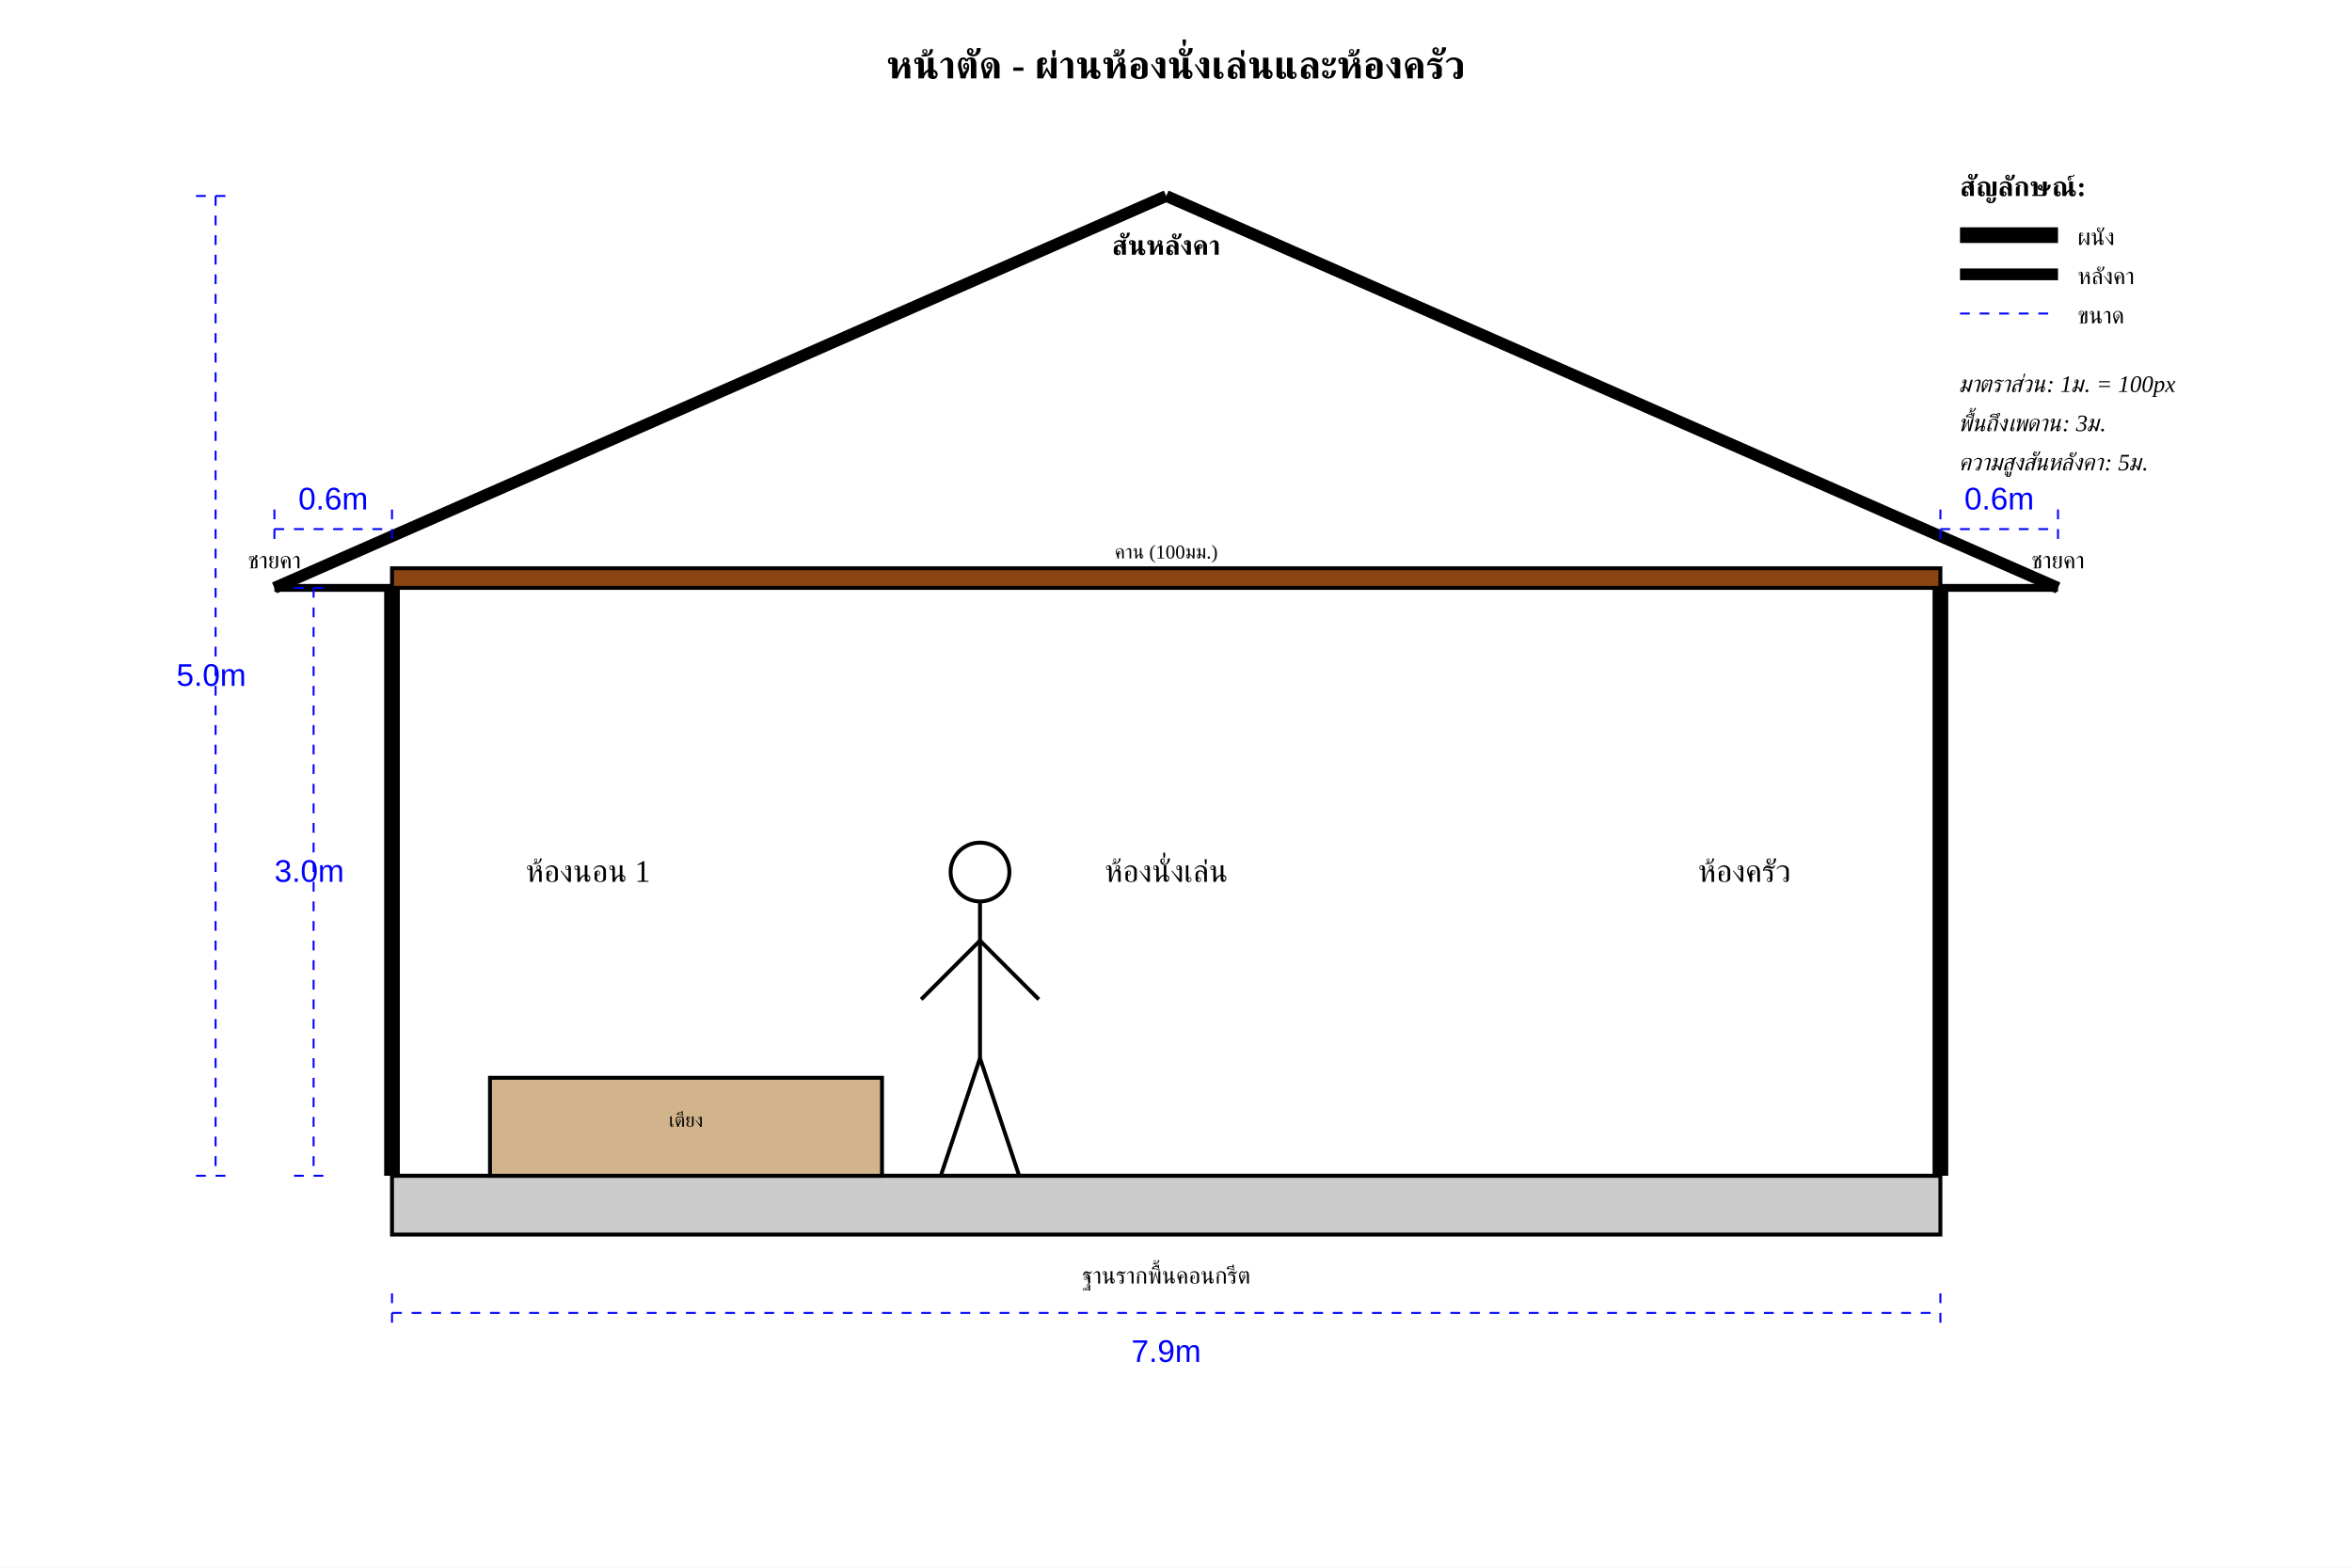
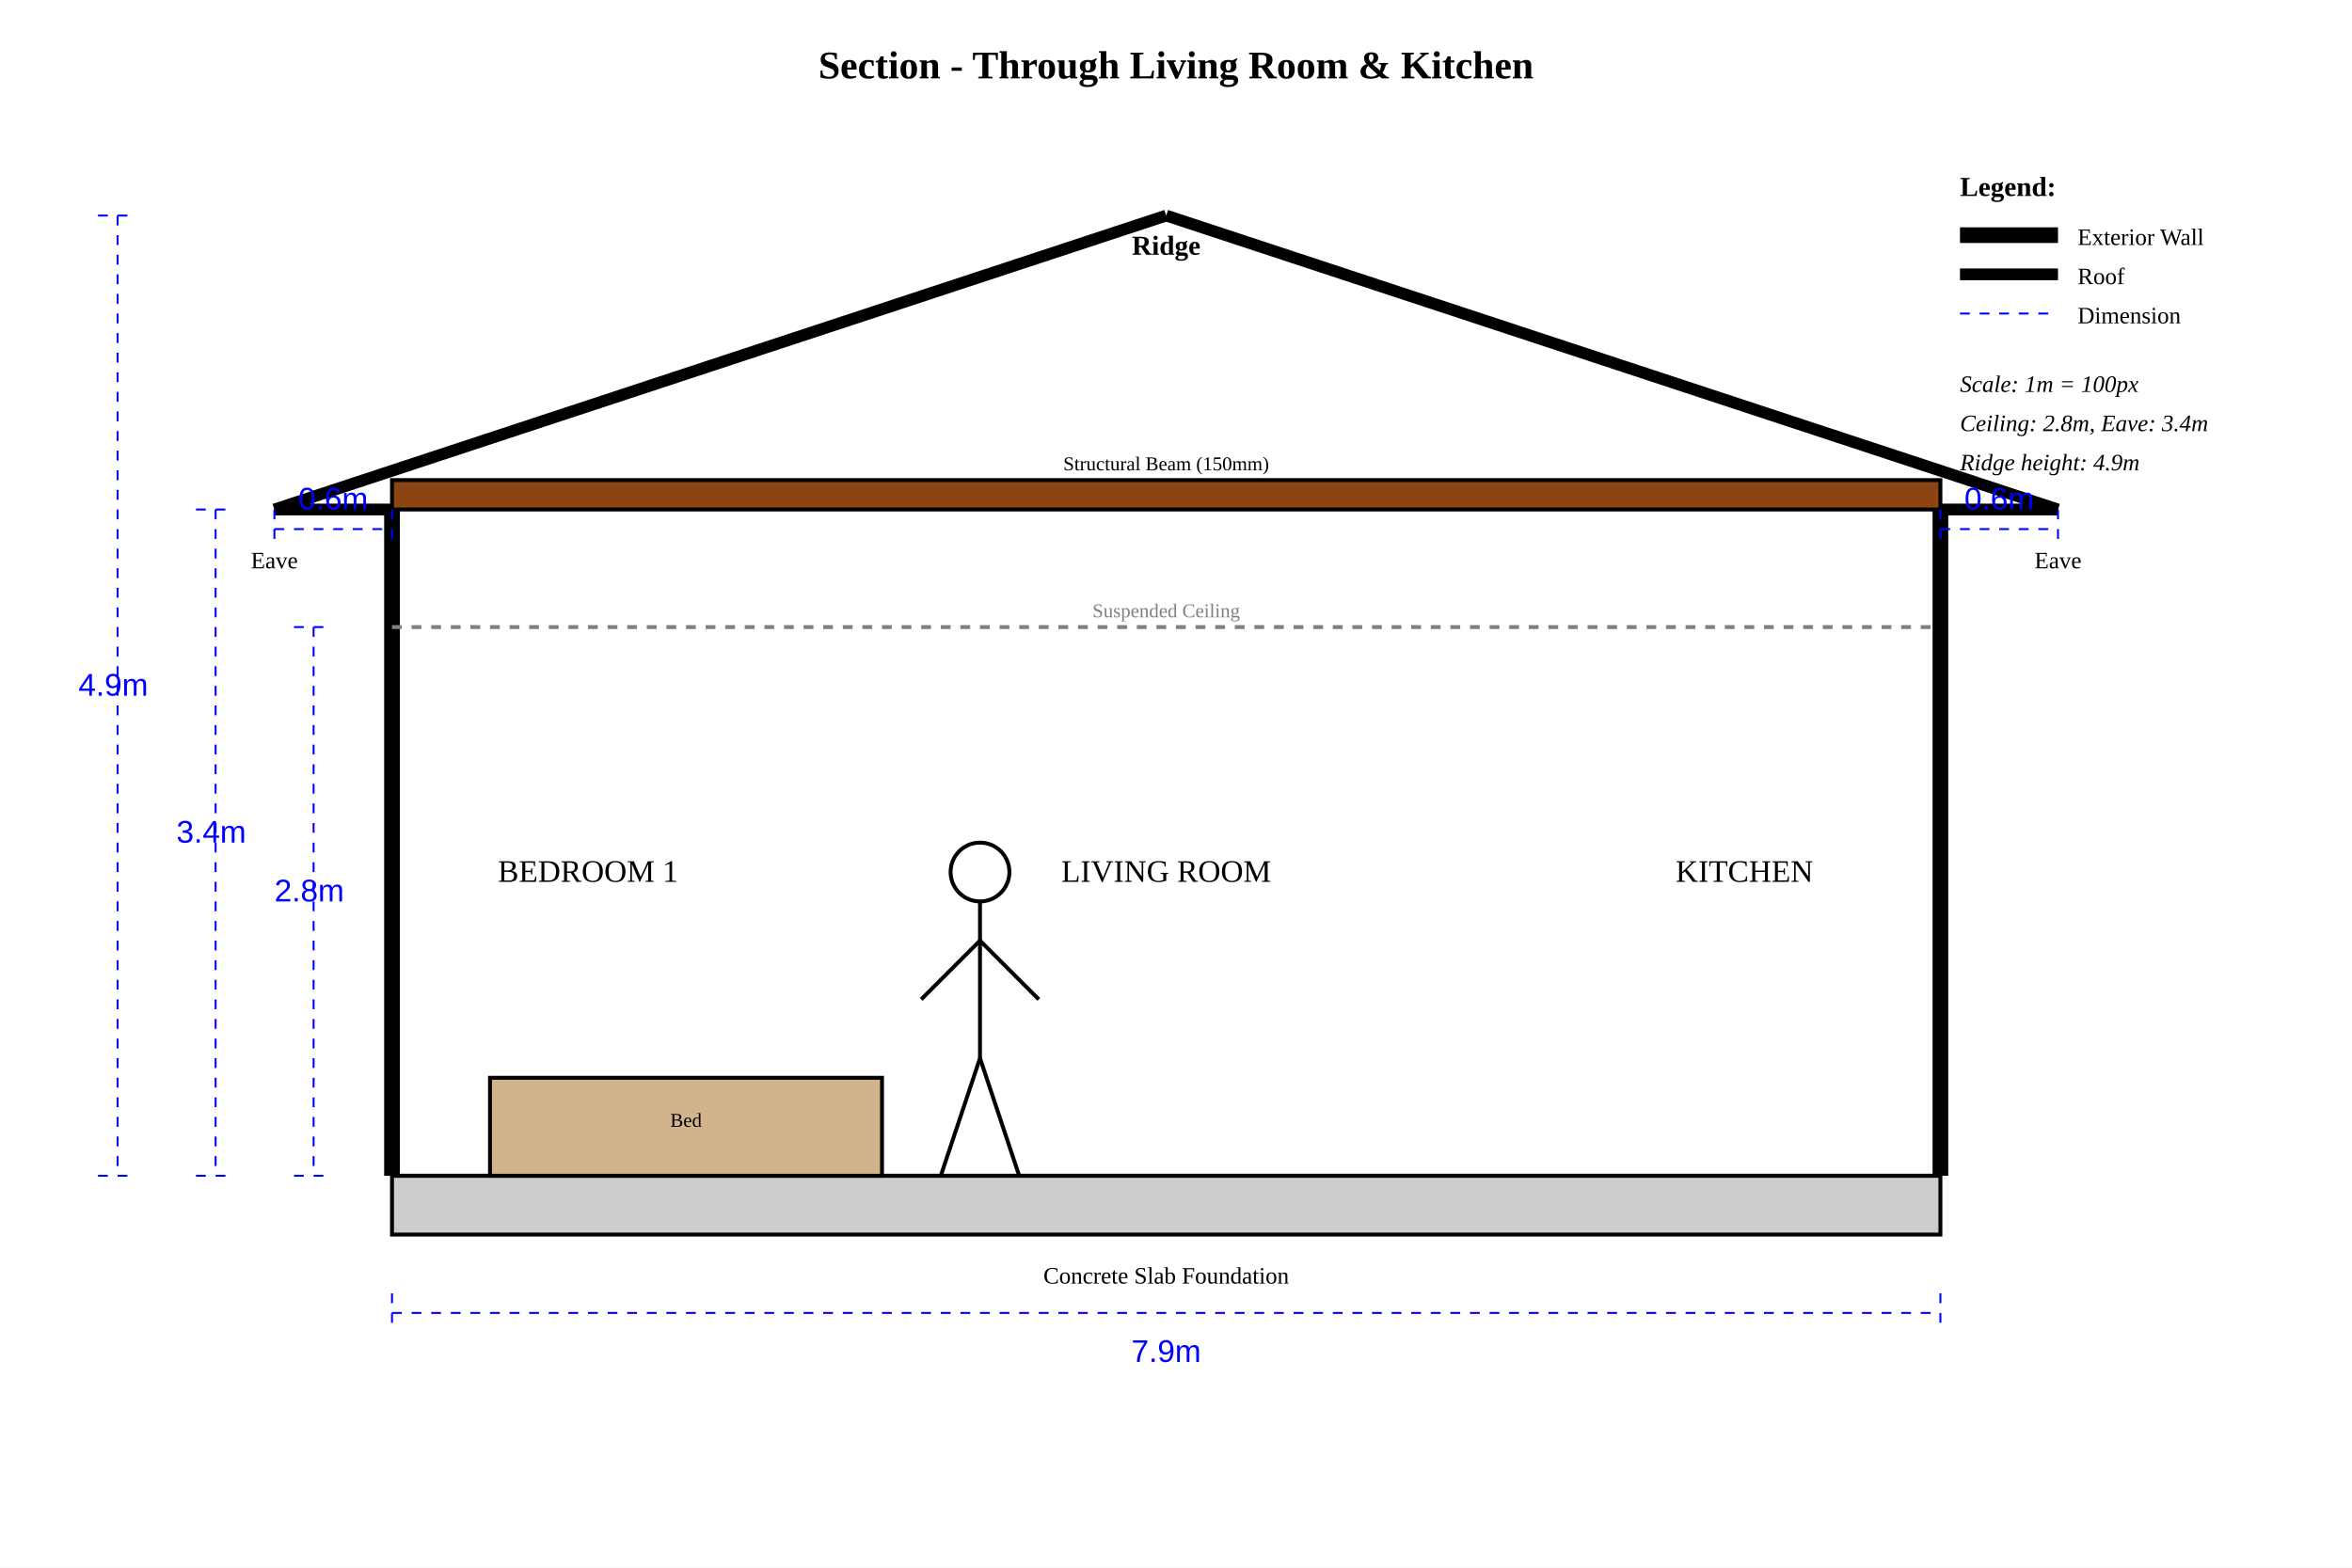
<svg xmlns="http://www.w3.org/2000/svg" width="1200" height="800" viewBox="0 0 1200 800">
  <defs>
    <style>
-       .wall { stroke: black; stroke-width: 8; fill: none; }
+       .wall-exterior { stroke: black; stroke-width: 8; fill: none; }
+       .wall-interior { stroke: red; stroke-width: 4; fill: none; stroke-dasharray: 10,5; }
      .dimension-line { stroke: blue; stroke-width: 1; fill: none; stroke-dasharray: 5,5; }
      .dimension-text { fill: blue; font-family: Arial; font-size: 16px; }
      .roof { stroke: black; stroke-width: 6; fill: none; }
      .foundation { fill: #cccccc; stroke: black; stroke-width: 2; }
+       .beam { fill: #8B4513; stroke: black; stroke-width: 2; }
+       .suspended-ceiling { stroke: gray; stroke-width: 2; fill: none; stroke-dasharray: 5,5; }
+       .furniture { stroke: black; stroke-width: 2; fill: #D2B48C; }
+       .human-scale { stroke: black; stroke-width: 2; fill: none; }
    </style>
  </defs>
  <rect width="1200" height="800" fill="white" />
-   <text x="600" y="40" text-anchor="middle" font-size="20" font-weight="bold">หน้าตัด - ผ่านห้องนั่งเล่นและห้องครัว</text>
+   <text x="600" y="40" text-anchor="middle" font-size="20" font-weight="bold">Section - Through Living Room &amp; Kitchen</text>
  <rect x="200" y="600" width="790" height="30" class="foundation" />
-   <text x="595" y="655" font-size="12" text-anchor="middle">ฐานรากพื้นคอนกรีต</text>
-   <line x1="200" y1="300" x2="200" y2="600" class="wall" />
-   <line x1="990" y1="300" x2="990" y2="600" class="wall" />
-   <line x1="200" y1="600" x2="990" y2="600" stroke="black" stroke-width="2" />
-   <line x1="140" y1="300" x2="595" y2="100" class="roof" />
-   <line x1="595" y1="100" x2="1050" y2="300" class="roof" />
-   <line x1="200" y1="300" x2="140" y2="300" stroke="black" stroke-width="4" />
-   <line x1="990" y1="300" x2="1050" y2="300" stroke="black" stroke-width="4" />
-   <rect x="200" y="290" width="790" height="10" fill="#8B4513" stroke="black" stroke-width="2" />
-   <text x="595" y="285" font-size="10" text-anchor="middle">คาน (100มม.)</text>
-   <rect x="250" y="550" width="200" height="50" fill="#D2B48C" stroke="black" stroke-width="2" />
-   <text x="350" y="575" font-size="10" text-anchor="middle">เตียง</text>
-   <circle cx="500" cy="445" r="15" fill="none" stroke="black" stroke-width="2" />
-   <line x1="500" y1="460" x2="500" y2="540" stroke="black" stroke-width="2" />
-   <line x1="500" y1="480" x2="470" y2="510" stroke="black" stroke-width="2" />
-   <line x1="500" y1="480" x2="530" y2="510" stroke="black" stroke-width="2" />
-   <line x1="500" y1="540" x2="480" y2="600" stroke="black" stroke-width="2" />
-   <line x1="500" y1="540" x2="520" y2="600" stroke="black" stroke-width="2" />
-   <line x1="160" y1="300" x2="160" y2="600" class="dimension-line" />
-   <line x1="150" y1="300" x2="170" y2="300" class="dimension-line" />
+   <text x="595" y="655" font-size="12" text-anchor="middle">Concrete Slab Foundation</text>
+   <line x1="200" y1="260" x2="200" y2="600" class="wall-exterior" />
+   <line x1="990" y1="260" x2="990" y2="600" class="wall-exterior" />
+   <line x1="200" y1="600" x2="990" y2="600" class="foundation" />
+   <line x1="140" y1="260" x2="595" y2="110" class="roof" />
+   <line x1="595" y1="110" x2="1050" y2="260" class="roof" />
+   <line x1="200" y1="260" x2="140" y2="260" class="roof" />
+   <line x1="990" y1="260" x2="1050" y2="260" class="roof" />
+   <rect x="200" y="245" width="790" height="15" class="beam" />
+   <text x="595" y="240" font-size="10" text-anchor="middle">Structural Beam (150mm)</text>
+   <line x1="200" y1="320" x2="990" y2="320" class="suspended-ceiling" />
+   <text x="595" y="315" font-size="10" text-anchor="middle" fill="gray">Suspended Ceiling</text>
+   <rect x="250" y="550" width="200" height="50" class="furniture" />
+   <text x="350" y="575" font-size="10" text-anchor="middle">Bed</text>
+   <circle cx="500" cy="445" r="15" class="human-scale" />
+   <line x1="500" y1="460" x2="500" y2="540" class="human-scale" />
+   <line x1="500" y1="480" x2="470" y2="510" class="human-scale" />
+   <line x1="500" y1="480" x2="530" y2="510" class="human-scale" />
+   <line x1="500" y1="540" x2="480" y2="600" class="human-scale" />
+   <line x1="500" y1="540" x2="520" y2="600" class="human-scale" />
+   <line x1="160" y1="320" x2="160" y2="600" class="dimension-line" />
+   <line x1="150" y1="320" x2="170" y2="320" class="dimension-line" />
  <line x1="150" y1="600" x2="170" y2="600" class="dimension-line" />
-   <text x="140" y="450" class="dimension-text">3.0m</text>
-   <line x1="110" y1="100" x2="110" y2="600" class="dimension-line" />
-   <line x1="100" y1="100" x2="120" y2="100" class="dimension-line" />
+   <text x="140" y="460" class="dimension-text">2.8m</text>
+   <line x1="110" y1="260" x2="110" y2="600" class="dimension-line" />
+   <line x1="100" y1="260" x2="120" y2="260" class="dimension-line" />
  <line x1="100" y1="600" x2="120" y2="600" class="dimension-line" />
-   <text x="90" y="350" class="dimension-text">5.0m</text>
+   <text x="90" y="430" class="dimension-text">3.4m</text>
+   <line x1="60" y1="110" x2="60" y2="600" class="dimension-line" />
+   <line x1="50" y1="110" x2="70" y2="110" class="dimension-line" />
+   <line x1="50" y1="600" x2="70" y2="600" class="dimension-line" />
+   <text x="40" y="355" class="dimension-text">4.9m</text>
  <line x1="200" y1="670" x2="990" y2="670" class="dimension-line" />
  <line x1="200" y1="660" x2="200" y2="680" class="dimension-line" />
  <line x1="990" y1="660" x2="990" y2="680" class="dimension-line" />
  <text x="595" y="695" class="dimension-text" text-anchor="middle">7.9m</text>
  <line x1="140" y1="270" x2="200" y2="270" class="dimension-line" />
  <line x1="140" y1="260" x2="140" y2="280" class="dimension-line" />
  <line x1="200" y1="260" x2="200" y2="280" class="dimension-line" />
  <text x="170" y="260" class="dimension-text" text-anchor="middle" font-size="12">0.6m</text>
  <line x1="990" y1="270" x2="1050" y2="270" class="dimension-line" />
  <line x1="990" y1="260" x2="990" y2="280" class="dimension-line" />
  <line x1="1050" y1="260" x2="1050" y2="280" class="dimension-line" />
  <text x="1020" y="260" class="dimension-text" text-anchor="middle" font-size="12">0.6m</text>
-   <text x="595" y="130" font-size="14" text-anchor="middle" font-weight="bold">สันหลังคา</text>
-   <text x="140" y="290" font-size="12" text-anchor="middle">ชายคา</text>
-   <text x="1050" y="290" font-size="12" text-anchor="middle">ชายคา</text>
-   <text x="300" y="450" font-size="16" text-anchor="middle">ห้องนอน 1</text>
-   <text x="595" y="450" font-size="16" text-anchor="middle">ห้องนั่งเล่น</text>
-   <text x="890" y="450" font-size="16" text-anchor="middle">ห้องครัว</text>
-   <text x="1000" y="100" font-size="14" font-weight="bold">สัญลักษณ์:</text>
-   <line x1="1000" y1="120" x2="1050" y2="120" class="wall" />
-   <text x="1060" y="125" font-size="12">ผนัง</text>
+   <text x="595" y="130" font-size="14" text-anchor="middle" font-weight="bold">Ridge</text>
+   <text x="140" y="290" font-size="12" text-anchor="middle">Eave</text>
+   <text x="1050" y="290" font-size="12" text-anchor="middle">Eave</text>
+   <text x="300" y="450" font-size="16" text-anchor="middle">BEDROOM 1</text>
+   <text x="595" y="450" font-size="16" text-anchor="middle">LIVING ROOM</text>
+   <text x="890" y="450" font-size="16" text-anchor="middle">KITCHEN</text>
+   <text x="1000" y="100" font-size="14" font-weight="bold">Legend:</text>
+   <line x1="1000" y1="120" x2="1050" y2="120" class="wall-exterior" />
+   <text x="1060" y="125" font-size="12">Exterior Wall</text>
  <line x1="1000" y1="140" x2="1050" y2="140" class="roof" />
-   <text x="1060" y="145" font-size="12">หลังคา</text>
+   <text x="1060" y="145" font-size="12">Roof</text>
  <line x1="1000" y1="160" x2="1050" y2="160" class="dimension-line" />
-   <text x="1060" y="165" font-size="12">ขนาด</text>
-   <text x="1000" y="200" font-size="12" font-style="italic">มาตราส่วน: 1ม. = 100px</text>
-   <text x="1000" y="220" font-size="12" font-style="italic">พื้นถึงเพดาน: 3ม.</text>
-   <text x="1000" y="240" font-size="12" font-style="italic">ความสูงสันหลังคา: 5ม.</text>
+   <text x="1060" y="165" font-size="12">Dimension</text>
+   <text x="1000" y="200" font-size="12" font-style="italic">Scale: 1m = 100px</text>
+   <text x="1000" y="220" font-size="12" font-style="italic">Ceiling: 2.8m, Eave: 3.4m</text>
+   <text x="1000" y="240" font-size="12" font-style="italic">Ridge height: 4.9m</text>
</svg>
